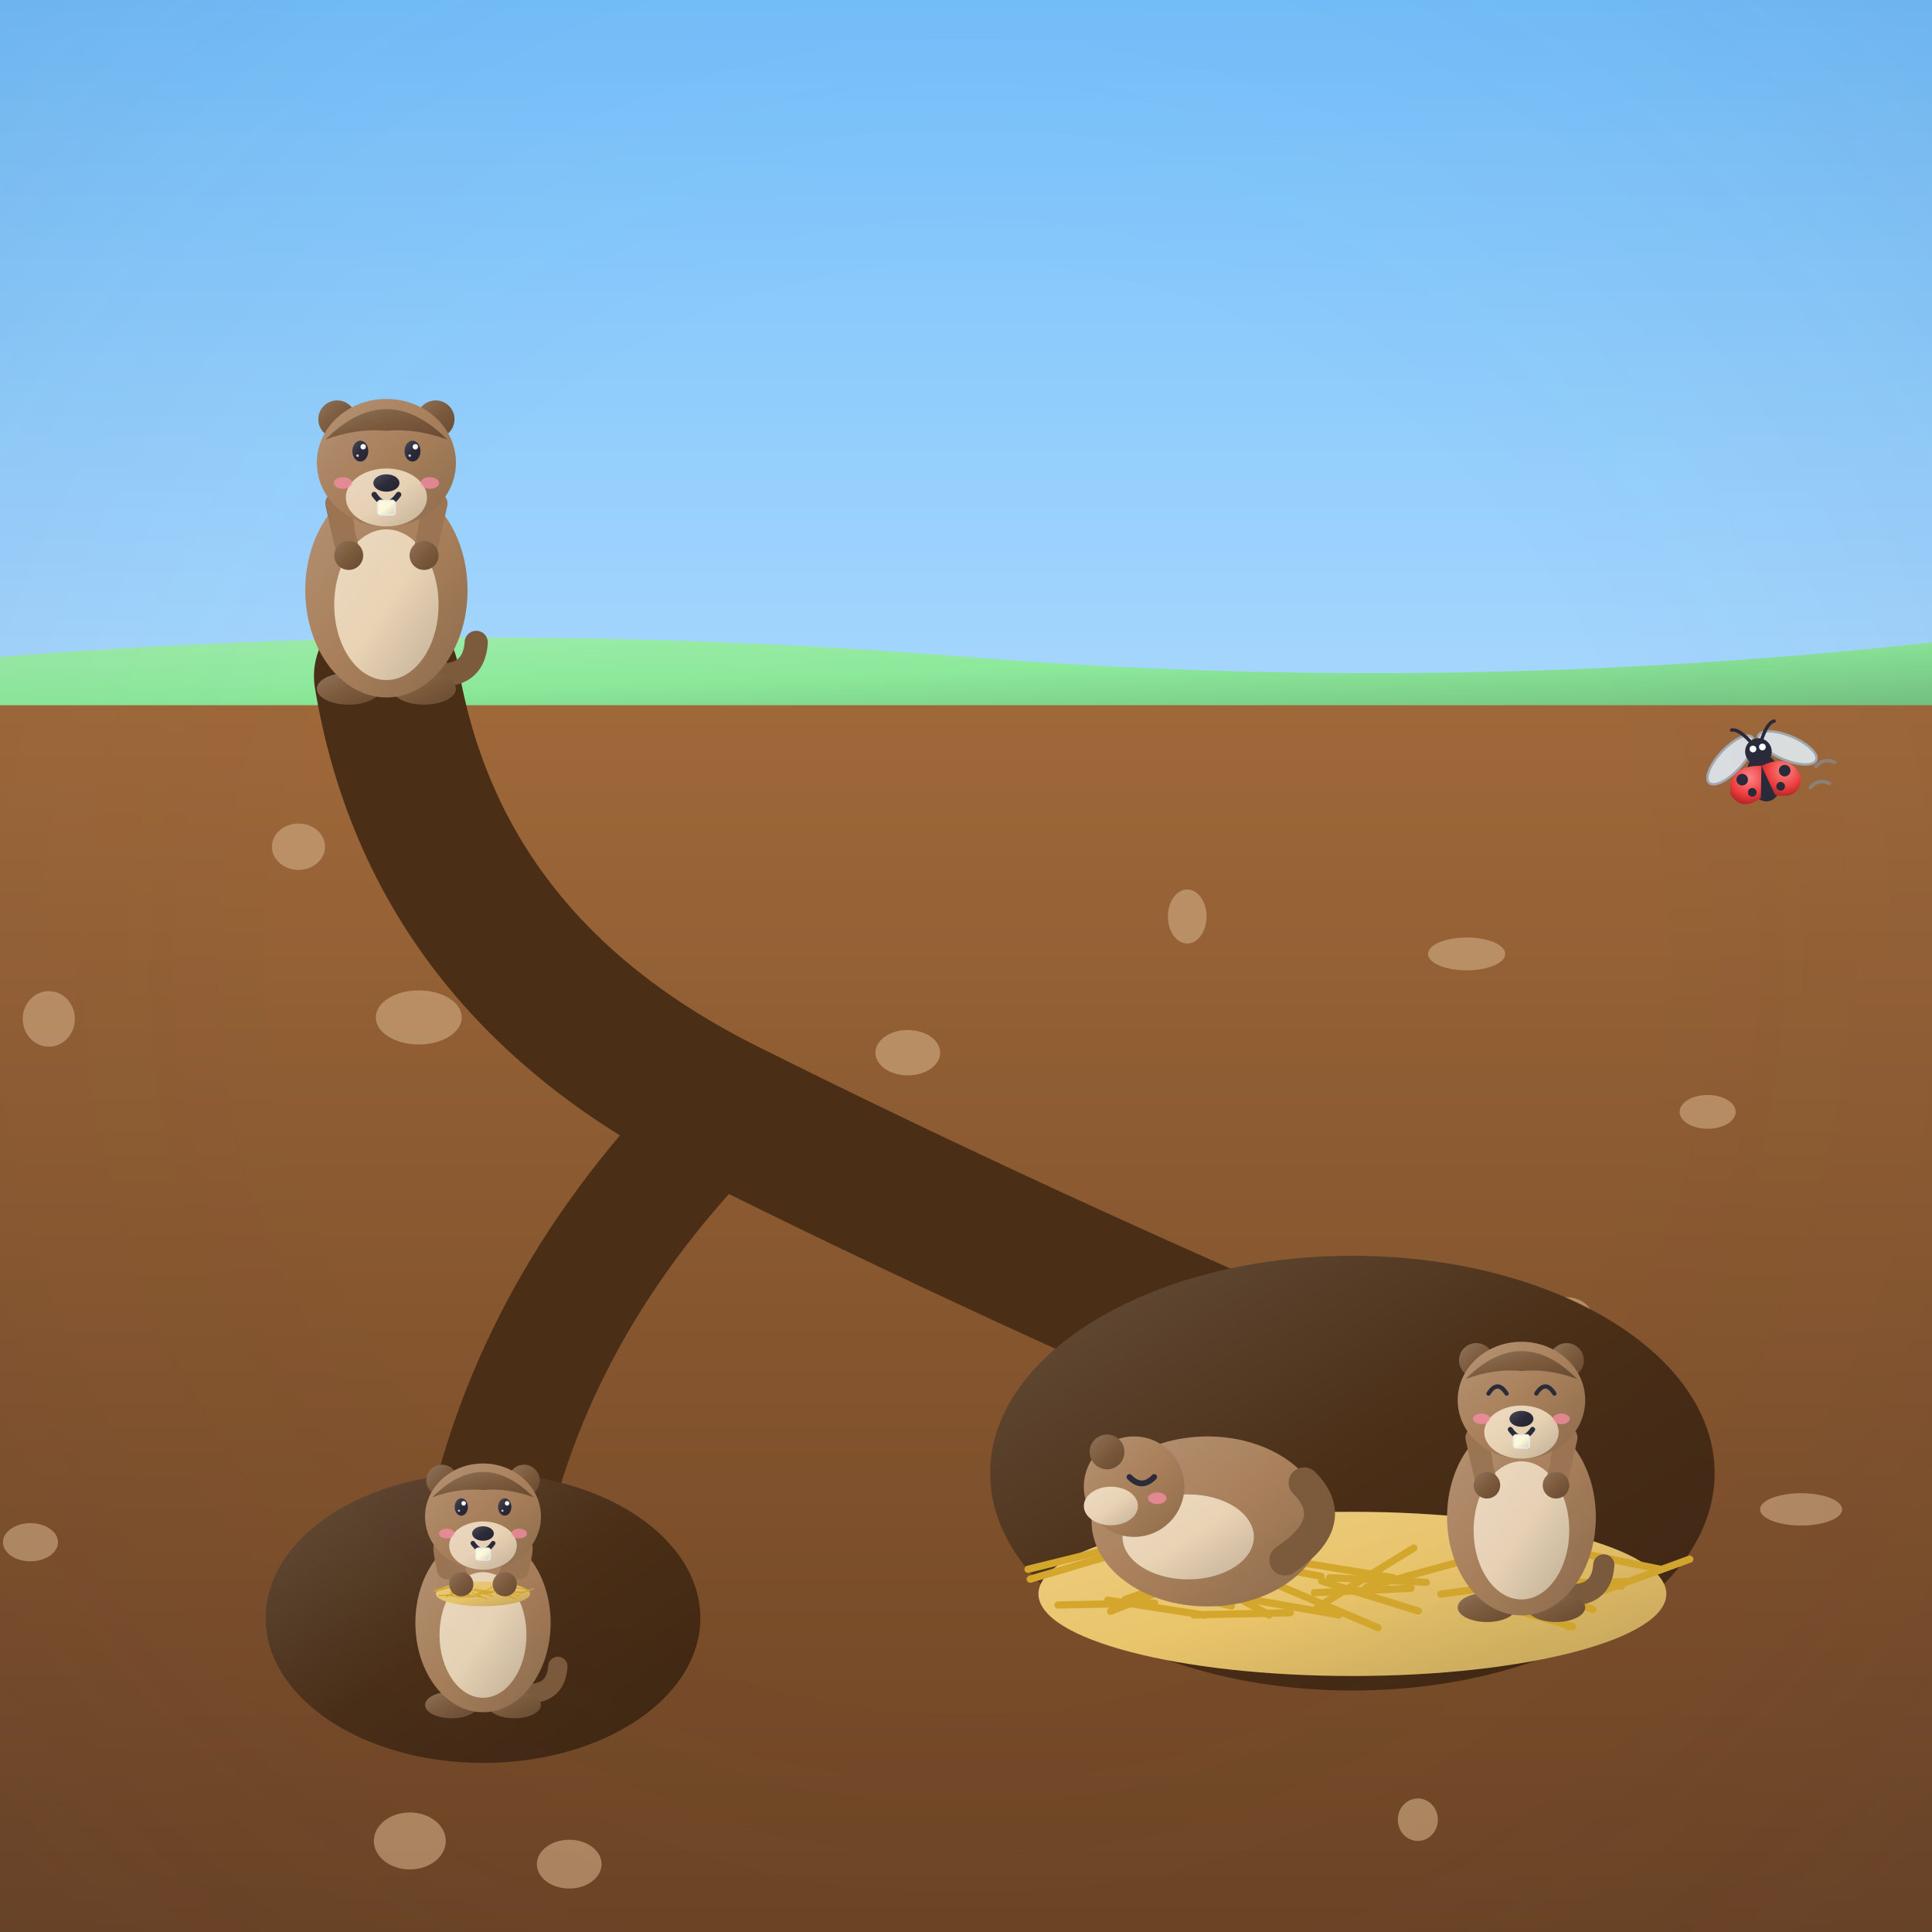
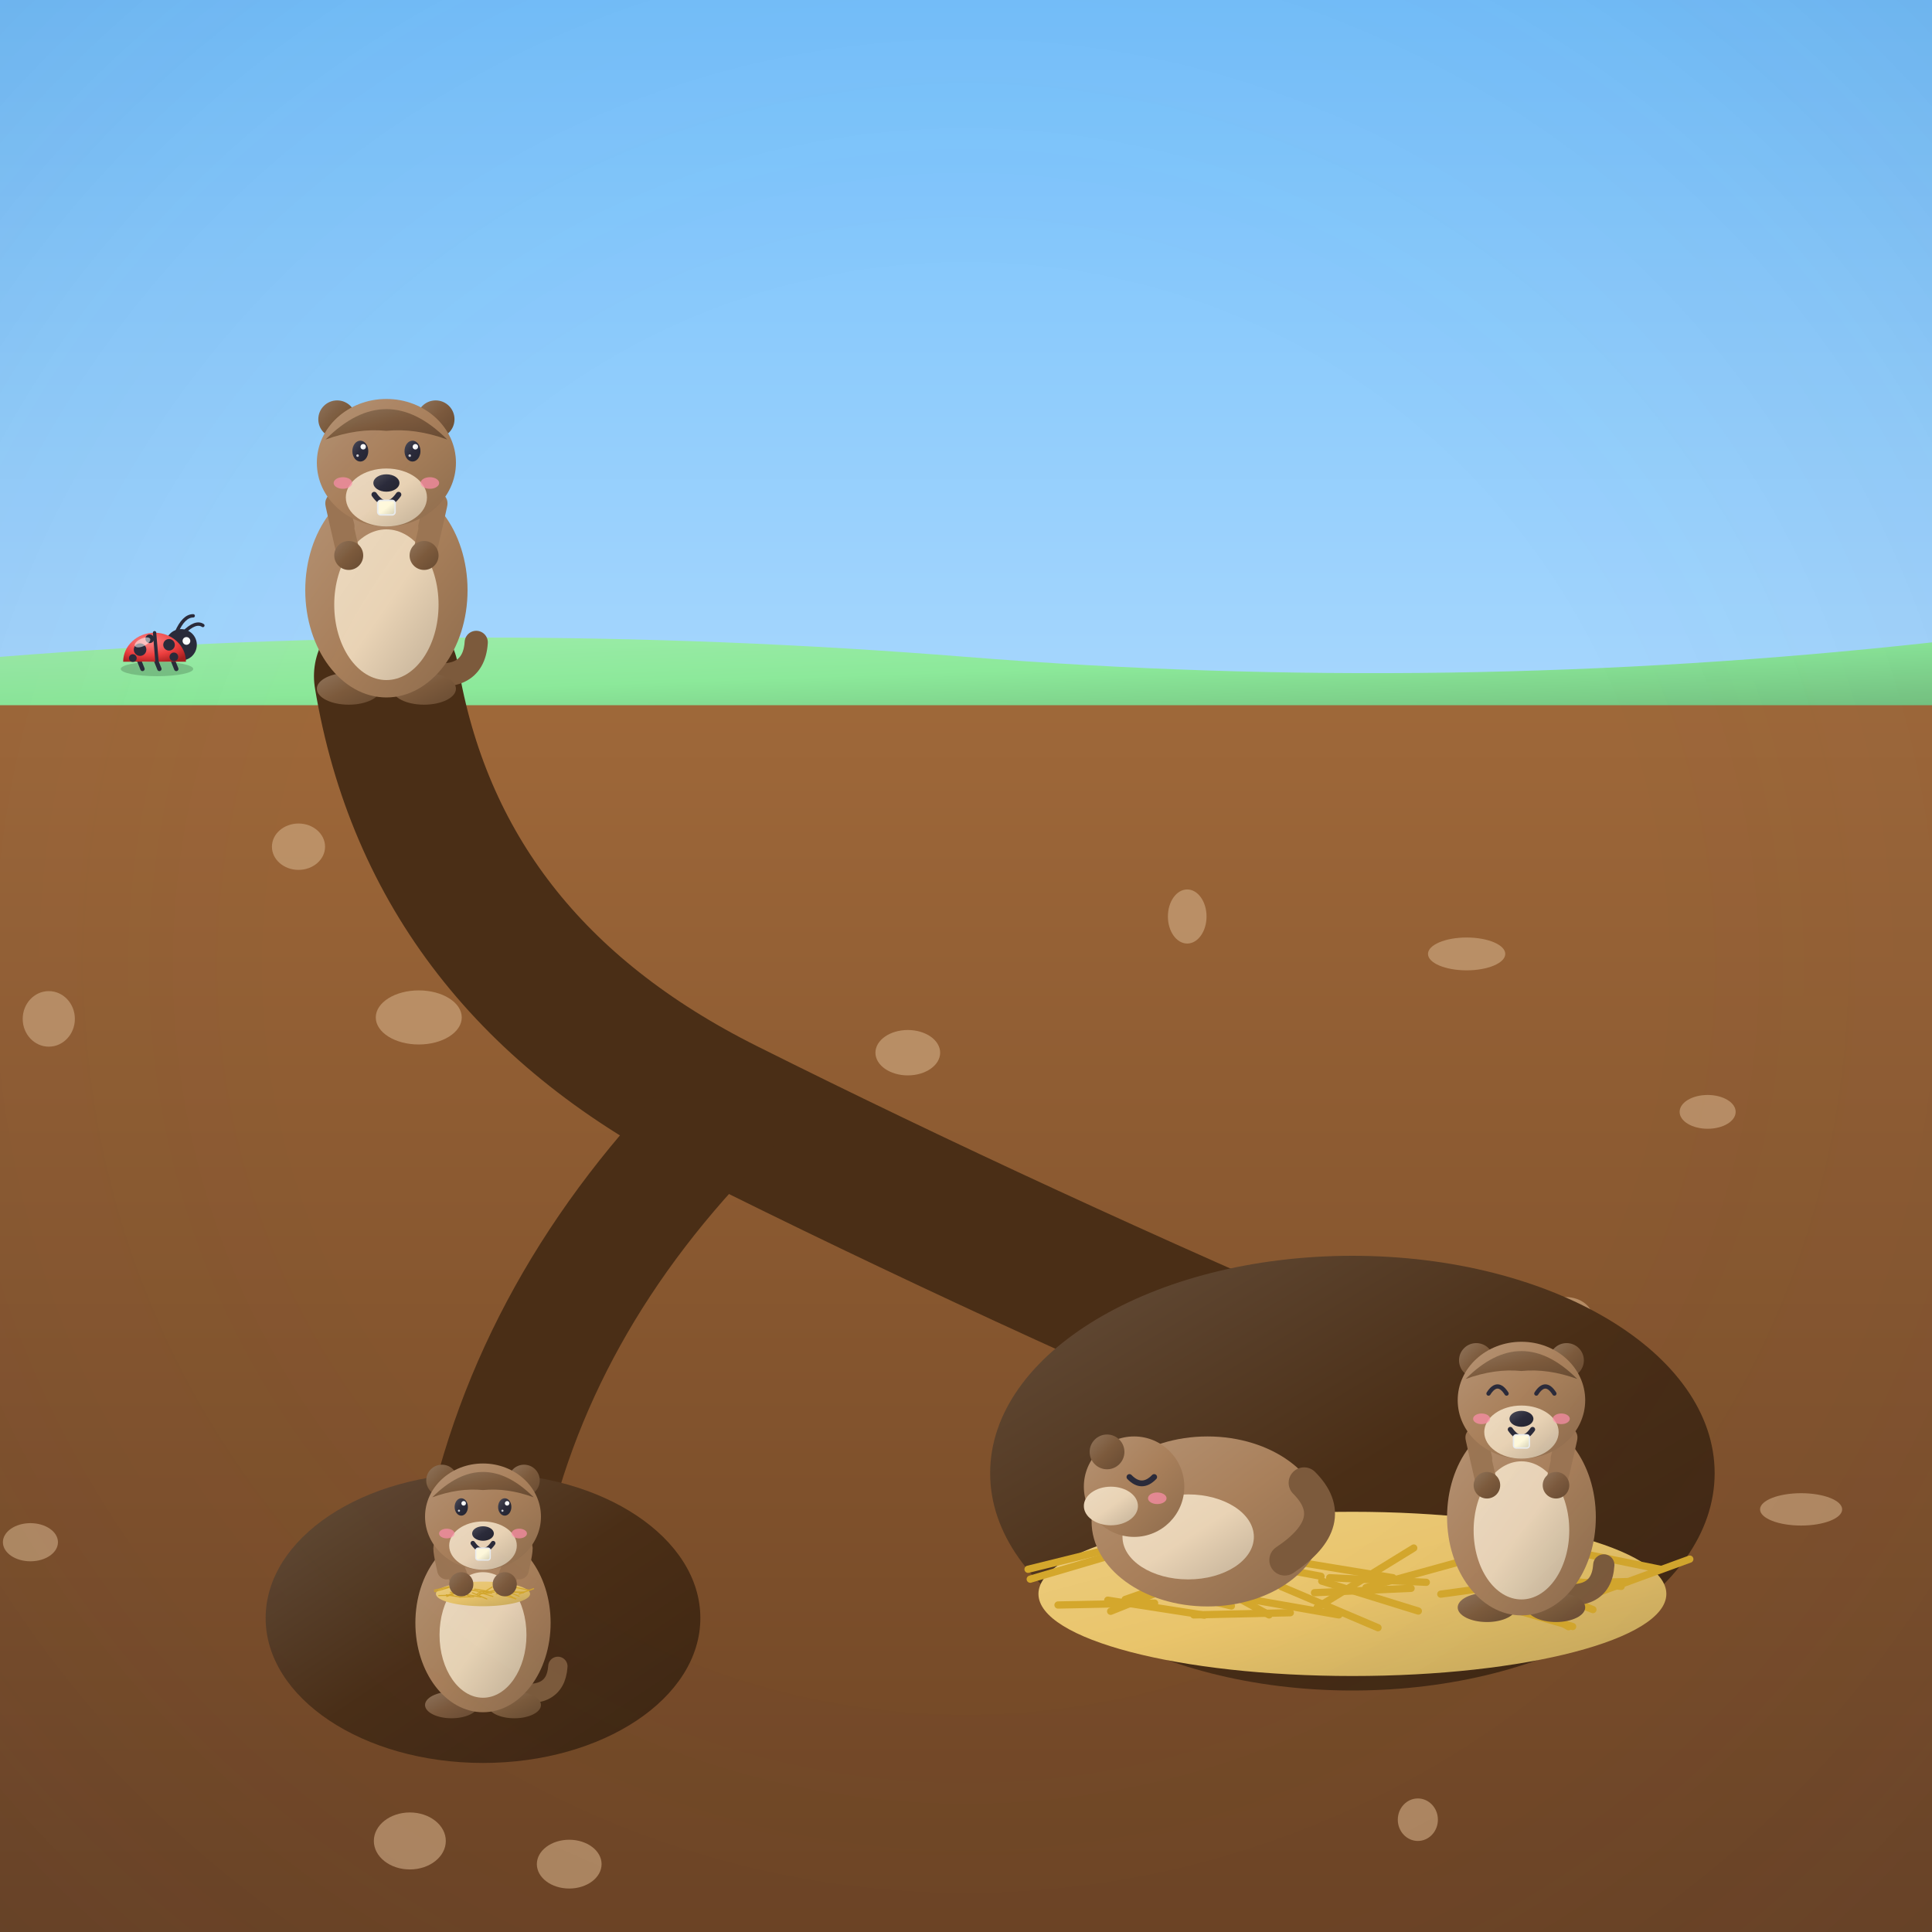
<svg xmlns="http://www.w3.org/2000/svg" viewBox="0 0 800 800" width="800" height="800">
  <defs>
    <linearGradient id="d6" x1="0" y1="0" x2="0" y2="1">
      <stop offset="0" stop-color="#74c0fc" />
      <stop offset="0.5" stop-color="#b9dffd" />
      <stop offset="1" stop-color="#e7f5ff" />
    </linearGradient>
    <linearGradient id="d7" x1="0" y1="0" x2="0" y2="1">
      <stop offset="0" stop-color="#a0693a" />
      <stop offset="1" stop-color="#6d4424" />
    </linearGradient>
    <linearGradient id="vol0044542" x1="0" y1="0" x2="1" y2="1">
      <stop offset="0" stop-color="#ffffff" />
      <stop offset="0.5" stop-color="#fff" />
      <stop offset="1" stop-color="#d6d6d6" />
    </linearGradient>
    <linearGradient id="vol054d714" x1="0" y1="0" x2="1" y2="1">
      <stop offset="0" stop-color="#eccd81" />
      <stop offset="0.5" stop-color="#e9c46a" />
      <stop offset="1" stop-color="#c3a459" />
    </linearGradient>
    <radialGradient id="vol0786585" cx="0.4" cy="0.3" r="0.8">
      <stop offset="0" stop-color="#ff8787" />
      <stop offset="0.6" stop-color="#f03e3e" />
      <stop offset="1" stop-color="#a61e1e" />
    </radialGradient>
    <linearGradient id="vol096689f" x1="0" y1="0" x2="1" y2="1">
      <stop offset="0" stop-color="#9eecaa" />
      <stop offset="0.5" stop-color="#8ce99a" />
      <stop offset="1" stop-color="#75c381" />
    </linearGradient>
    <linearGradient id="vol366b86c" x1="0" y1="0" x2="1" y2="1">
      <stop offset="0" stop-color="#90745b" />
      <stop offset="0.5" stop-color="#7c5a3c" />
      <stop offset="1" stop-color="#684b32" />
    </linearGradient>
    <linearGradient id="vol38c8b34" x1="0" y1="0" x2="1" y2="1">
      <stop offset="0" stop-color="#4c4c59" />
      <stop offset="0.5" stop-color="#2b2b3a" />
      <stop offset="1" stop-color="#242430" />
    </linearGradient>
    <radialGradient id="vol8bda838" cx="0.5" cy="0.5" r="0.7">
      <stop offset="0.5" stop-color="#1c2a52" stop-opacity="0" />
      <stop offset="0.8" stop-color="#1c2a52" stop-opacity="0.036" />
      <stop offset="1" stop-color="#1c2a52" stop-opacity="0.08" />
    </radialGradient>
    <linearGradient id="vol904759d" x1="0" y1="0" x2="0" y2="1">
      <stop offset="0.35" stop-color="#f0f9ff" stop-opacity="0" />
      <stop offset="0.75" stop-color="#f0f9ff" stop-opacity="0.35" />
      <stop offset="1" stop-color="#f0f9ff" stop-opacity="0.1" />
    </linearGradient>
    <linearGradient id="vol946c118" x1="0" y1="0" x2="1" y2="1">
      <stop offset="0" stop-color="#664f3b" />
      <stop offset="0.5" stop-color="#4a2e16" />
      <stop offset="1" stop-color="#3e2612" />
    </linearGradient>
    <linearGradient id="volb001013" x1="0" y1="0" x2="1" y2="1">
      <stop offset="0" stop-color="#fff9e0" />
      <stop offset="0.5" stop-color="#fff9db" />
      <stop offset="1" stop-color="#d6d1b7" />
    </linearGradient>
    <linearGradient id="vole25dfcf" x1="0" y1="0" x2="1" y2="1">
      <stop offset="0" stop-color="#b69475" />
      <stop offset="0.5" stop-color="#a9805b" />
      <stop offset="1" stop-color="#8d6b4c" />
    </linearGradient>
    <linearGradient id="volfd82248" x1="0" y1="0" x2="1" y2="1">
      <stop offset="0" stop-color="#ecdac0" />
      <stop offset="0.5" stop-color="#e9d3b5" />
      <stop offset="1" stop-color="#c3b198" />
    </linearGradient>
  </defs>
  <rect x="0" y="0" width="800" height="800" fill="url(#d6)" />
  <rect x="0" y="0" width="800" height="800" fill="url(#vol904759d)" />
  <rect x="0" y="280" width="800" height="520" fill="url(#d7)" />
  <path d="M 0 272 Q 200 256 400 272 T 800 266 L 800 292 L 0 292 Z" fill="url(#vol096689f)" />
  <ellipse cx="495.9" cy="668.6" rx="16" ry="11.7" fill="#c9a27a" opacity="0.7" />
  <ellipse cx="587.1" cy="753.5" rx="8.3" ry="8.8" fill="#c9a27a" opacity="0.7" />
  <ellipse cx="745.8" cy="625" rx="17" ry="6.7" fill="#c9a27a" opacity="0.7" />
  <ellipse cx="375.9" cy="435.9" rx="13.4" ry="9.4" fill="#c9a27a" opacity="0.7" />
  <ellipse cx="20.2" cy="421.9" rx="10.8" ry="11.5" fill="#c9a27a" opacity="0.7" />
  <ellipse cx="607.3" cy="395" rx="16" ry="6.8" fill="#c9a27a" opacity="0.7" />
  <ellipse cx="491.6" cy="379.5" rx="8" ry="11.2" fill="#c9a27a" opacity="0.7" />
  <ellipse cx="173.4" cy="421.3" rx="17.8" ry="11.2" fill="#c9a27a" opacity="0.7" />
  <ellipse cx="235.7" cy="771.9" rx="13.4" ry="10.1" fill="#c9a27a" opacity="0.7" />
  <ellipse cx="169.7" cy="762.3" rx="14.9" ry="11.8" fill="#c9a27a" opacity="0.7" />
  <ellipse cx="707.1" cy="460.4" rx="11.6" ry="7" fill="#c9a27a" opacity="0.7" />
  <ellipse cx="123.6" cy="350.6" rx="11" ry="9.6" fill="#c9a27a" opacity="0.7" />
  <ellipse cx="12.6" cy="638.6" rx="11.4" ry="7.9" fill="#c9a27a" opacity="0.7" />
  <ellipse cx="648.4" cy="546" rx="11.2" ry="8.9" fill="#c9a27a" opacity="0.7" />
  <path d="M 160 280 Q 180 400 300 460 Q 420 520 560 580" fill="none" stroke="#4a2e16" stroke-width="60" stroke-linecap="round" stroke-linejoin="round" />
  <path d="M 300 460 Q 220 540 200 640" fill="none" stroke="#4a2e16" stroke-width="50" stroke-linecap="round" stroke-linejoin="round" />
  <ellipse cx="560" cy="610" rx="150" ry="90" fill="url(#vol946c118)" />
  <ellipse cx="200" cy="670" rx="90" ry="60" fill="url(#vol946c118)" />
  <g transform="translate(560 660)">
    <ellipse cx="0" cy="0" rx="130" ry="34" fill="url(#vol054d714)" />
    <line x1="87.5" y1="-18.3" x2="127.5" y2="-10.2" stroke="#d4a72c" stroke-width="3" stroke-linecap="round" />
    <line x1="36.6" y1="0.1" x2="76.6" y2="-5.4" stroke="#d4a72c" stroke-width="3" stroke-linecap="round" />
    <line x1="5.6" y1="-2.6" x2="45.6" y2="-13.6" stroke="#d4a72c" stroke-width="3" stroke-linecap="round" />
    <line x1="-45.6" y1="1.7" x2="-5.6" y2="8.7" stroke="#d4a72c" stroke-width="3" stroke-linecap="round" />
    <line x1="-9.4" y1="-6.7" x2="30.6" y2="-4.8" stroke="#d4a72c" stroke-width="3" stroke-linecap="round" />
    <line x1="-133.4" y1="-6.1" x2="-93.4" y2="-17.9" stroke="#d4a72c" stroke-width="3" stroke-linecap="round" />
    <line x1="74" y1="-4.2" x2="114" y2="-5.1" stroke="#d4a72c" stroke-width="3" stroke-linecap="round" />
    <line x1="-134.3" y1="-10.2" x2="-94.3" y2="-20.1" stroke="#d4a72c" stroke-width="3" stroke-linecap="round" />
    <line x1="99.7" y1="0.2" x2="139.7" y2="-14.4" stroke="#d4a72c" stroke-width="3" stroke-linecap="round" />
    <line x1="51.2" y1="2" x2="91.2" y2="13.5" stroke="#d4a72c" stroke-width="3" stroke-linecap="round" />
    <line x1="49.5" y1="-9.4" x2="89.5" y2="13.6" stroke="#d4a72c" stroke-width="3" stroke-linecap="round" />
    <line x1="-101.3" y1="2.6" x2="-61.3" y2="8.8" stroke="#d4a72c" stroke-width="3" stroke-linecap="round" />
    <line x1="-12.7" y1="-5.3" x2="27.3" y2="7.1" stroke="#d4a72c" stroke-width="3" stroke-linecap="round" />
    <line x1="59.6" y1="-9.4" x2="99.6" y2="6.5" stroke="#d4a72c" stroke-width="3" stroke-linecap="round" />
    <line x1="-29.4" y1="-3" x2="10.6" y2="14" stroke="#d4a72c" stroke-width="3" stroke-linecap="round" />
    <line x1="-23.2" y1="-13.3" x2="16.8" y2="-6.7" stroke="#d4a72c" stroke-width="3" stroke-linecap="round" />
    <line x1="-100.1" y1="7.2" x2="-60.1" y2="-8.8" stroke="#d4a72c" stroke-width="3" stroke-linecap="round" />
    <line x1="-65.7" y1="8.7" x2="-25.7" y2="7.8" stroke="#d4a72c" stroke-width="3" stroke-linecap="round" />
    <line x1="-15.7" y1="-0.5" x2="24.3" y2="-2.3" stroke="#d4a72c" stroke-width="3" stroke-linecap="round" />
    <line x1="-90.1" y1="-4.6" x2="-50.1" y2="5" stroke="#d4a72c" stroke-width="3" stroke-linecap="round" />
    <line x1="-121.9" y1="4.6" x2="-81.9" y2="3.8" stroke="#d4a72c" stroke-width="3" stroke-linecap="round" />
    <line x1="-94.1" y1="2.3" x2="-54.1" y2="-11.7" stroke="#d4a72c" stroke-width="3" stroke-linecap="round" />
    <line x1="-74.5" y1="-13.2" x2="-34.5" y2="8.7" stroke="#d4a72c" stroke-width="3" stroke-linecap="round" />
    <line x1="-14.6" y1="5.6" x2="25.4" y2="-19" stroke="#d4a72c" stroke-width="3" stroke-linecap="round" />
    <line x1="71.3" y1="-7.3" x2="111.3" y2="-3.1" stroke="#d4a72c" stroke-width="3" stroke-linecap="round" />
    <line x1="-53" y1="-14.8" x2="-13" y2="-7.3" stroke="#d4a72c" stroke-width="3" stroke-linecap="round" />
  </g>
  <g transform="translate(500 630) scale(0.8 0.8)">
    <ellipse cx="0" cy="0" rx="60" ry="44" fill="url(#vole25dfcf)" />
    <path d="M 40 20 Q 70 0 50 -20" fill="none" stroke="#7c5a3c" stroke-width="16" stroke-linecap="round" stroke-linejoin="round" />
    <ellipse cx="-10" cy="8" rx="34" ry="22" fill="url(#volfd82248)" />
    <circle cx="-38" cy="-18" r="26" fill="url(#vole25dfcf)" />
    <circle cx="-52" cy="-36" r="9" fill="url(#vol366b86c)" />
    <ellipse cx="-50" cy="-8" rx="14" ry="10" fill="url(#volfd82248)" />
    <path d="M -40.4 -23 Q -34 -16.4 -27.6 -23" fill="none" stroke="#2b2b3a" stroke-width="3" stroke-linecap="round" stroke-linejoin="round" />
    <ellipse cx="-26" cy="-12" rx="4.8" ry="3" fill="#ff8fab" opacity="0.7" />
  </g>
  <g transform="translate(630 670) scale(0.55 0.55)">
    <path d="M 20 -20 Q 60 -10 62 -40" fill="none" stroke="#7c5a3c" stroke-width="16" stroke-linecap="round" stroke-linejoin="round" />
    <ellipse cx="-26" cy="-8" rx="22" ry="11" fill="url(#vol366b86c)" />
    <ellipse cx="26" cy="-8" rx="22" ry="11" fill="url(#vol366b86c)" />
    <ellipse cx="0" cy="-76" rx="56" ry="74" fill="url(#vole25dfcf)" />
    <ellipse cx="0" cy="-66" rx="36" ry="52" fill="url(#volfd82248)" />
    <path d="M -30 -120 Q -40 -160.0 -26 -100" fill="none" stroke="#9b7553" stroke-width="16" stroke-linecap="round" stroke-linejoin="round" />
    <path d="M 30 -120 Q 40 -160.0 26 -100" fill="none" stroke="#9b7553" stroke-width="16" stroke-linecap="round" stroke-linejoin="round" />
    <circle cx="-26" cy="-100" r="10" fill="url(#vol366b86c)" />
    <circle cx="26" cy="-100" r="10" fill="url(#vol366b86c)" />
    <circle cx="-34" cy="-194" r="13" fill="url(#vol366b86c)" />
    <circle cx="34" cy="-194" r="13" fill="url(#vol366b86c)" />
    <ellipse cx="0" cy="-164" rx="48" ry="44" fill="url(#vole25dfcf)" />
    <path d="M -42 -180 Q 0 -222 42 -180 Q 20 -188 0 -186 Q -20 -188 -42 -180 Z" fill="url(#vol366b86c)" />
    <ellipse cx="0" cy="-140" rx="28" ry="20" fill="url(#volfd82248)" />
    <ellipse cx="0" cy="-150" rx="9" ry="6" fill="url(#vol38c8b34)" />
    <path d="M -24.8 -169 Q -18 -179.7 -11.2 -169" fill="none" stroke="#2b2b3a" stroke-width="3.2" stroke-linecap="round" stroke-linejoin="round" />
    <path d="M 11.2 -169 Q 18 -179.7 24.8 -169" fill="none" stroke="#2b2b3a" stroke-width="3.2" stroke-linecap="round" stroke-linejoin="round" />
    <ellipse cx="-30" cy="-150" rx="6.4" ry="4" fill="#ff8fab" opacity="0.7" />
    <ellipse cx="30" cy="-150" rx="6.4" ry="4" fill="#ff8fab" opacity="0.7" />
    <g transform="translate(0 -142)">
      <path d="M -8.4 0 Q 0 12 8.4 0" fill="none" stroke="#2b2b3a" stroke-width="3.8" stroke-linecap="round" stroke-linejoin="round" />
    </g>
    <rect x="-6" y="-138" width="12" height="10" rx="2" fill="url(#volb001013)" stroke="#e9ecef" stroke-width="1" />
  </g>
  <g transform="translate(200 710) scale(0.5 0.5)">
    <path d="M 20 -20 Q 60 -10 62 -40" fill="none" stroke="#7c5a3c" stroke-width="16" stroke-linecap="round" stroke-linejoin="round" />
    <ellipse cx="-26" cy="-8" rx="22" ry="11" fill="url(#vol366b86c)" />
    <ellipse cx="26" cy="-8" rx="22" ry="11" fill="url(#vol366b86c)" />
    <ellipse cx="0" cy="-76" rx="56" ry="74" fill="url(#vole25dfcf)" />
    <ellipse cx="0" cy="-66" rx="36" ry="52" fill="url(#volfd82248)" />
    <path d="M -30 -120 Q -40 -164.0 -18 -108" fill="none" stroke="#9b7553" stroke-width="16" stroke-linecap="round" stroke-linejoin="round" />
    <path d="M 30 -120 Q 40 -164.0 18 -108" fill="none" stroke="#9b7553" stroke-width="16" stroke-linecap="round" stroke-linejoin="round" />
    <g transform="translate(0 -100) scale(0.3 0.3)">
      <ellipse cx="0" cy="0" rx="130" ry="34" fill="url(#vol054d714)" />
      <line x1="87.5" y1="-18.3" x2="127.5" y2="-10.2" stroke="#d4a72c" stroke-width="3" stroke-linecap="round" />
      <line x1="36.6" y1="0.1" x2="76.6" y2="-5.4" stroke="#d4a72c" stroke-width="3" stroke-linecap="round" />
      <line x1="5.6" y1="-2.6" x2="45.6" y2="-13.6" stroke="#d4a72c" stroke-width="3" stroke-linecap="round" />
      <line x1="-45.6" y1="1.7" x2="-5.6" y2="8.7" stroke="#d4a72c" stroke-width="3" stroke-linecap="round" />
      <line x1="-9.4" y1="-6.7" x2="30.6" y2="-4.8" stroke="#d4a72c" stroke-width="3" stroke-linecap="round" />
      <line x1="-133.4" y1="-6.1" x2="-93.4" y2="-17.9" stroke="#d4a72c" stroke-width="3" stroke-linecap="round" />
      <line x1="74" y1="-4.2" x2="114" y2="-5.1" stroke="#d4a72c" stroke-width="3" stroke-linecap="round" />
      <line x1="-134.3" y1="-10.2" x2="-94.3" y2="-20.1" stroke="#d4a72c" stroke-width="3" stroke-linecap="round" />
      <line x1="99.7" y1="0.2" x2="139.7" y2="-14.4" stroke="#d4a72c" stroke-width="3" stroke-linecap="round" />
      <line x1="51.2" y1="2" x2="91.2" y2="13.5" stroke="#d4a72c" stroke-width="3" stroke-linecap="round" />
      <line x1="49.5" y1="-9.4" x2="89.5" y2="13.6" stroke="#d4a72c" stroke-width="3" stroke-linecap="round" />
      <line x1="-101.3" y1="2.6" x2="-61.3" y2="8.8" stroke="#d4a72c" stroke-width="3" stroke-linecap="round" />
      <line x1="-12.7" y1="-5.3" x2="27.3" y2="7.1" stroke="#d4a72c" stroke-width="3" stroke-linecap="round" />
      <line x1="59.6" y1="-9.4" x2="99.6" y2="6.5" stroke="#d4a72c" stroke-width="3" stroke-linecap="round" />
      <line x1="-29.4" y1="-3" x2="10.6" y2="14" stroke="#d4a72c" stroke-width="3" stroke-linecap="round" />
      <line x1="-23.2" y1="-13.3" x2="16.8" y2="-6.7" stroke="#d4a72c" stroke-width="3" stroke-linecap="round" />
      <line x1="-100.1" y1="7.2" x2="-60.1" y2="-8.8" stroke="#d4a72c" stroke-width="3" stroke-linecap="round" />
      <line x1="-65.7" y1="8.7" x2="-25.7" y2="7.8" stroke="#d4a72c" stroke-width="3" stroke-linecap="round" />
      <line x1="-15.7" y1="-0.5" x2="24.3" y2="-2.3" stroke="#d4a72c" stroke-width="3" stroke-linecap="round" />
      <line x1="-90.1" y1="-4.6" x2="-50.1" y2="5" stroke="#d4a72c" stroke-width="3" stroke-linecap="round" />
      <line x1="-121.9" y1="4.6" x2="-81.9" y2="3.8" stroke="#d4a72c" stroke-width="3" stroke-linecap="round" />
      <line x1="-94.1" y1="2.3" x2="-54.1" y2="-11.7" stroke="#d4a72c" stroke-width="3" stroke-linecap="round" />
      <line x1="-74.5" y1="-13.2" x2="-34.5" y2="8.7" stroke="#d4a72c" stroke-width="3" stroke-linecap="round" />
      <line x1="-14.6" y1="5.6" x2="25.4" y2="-19" stroke="#d4a72c" stroke-width="3" stroke-linecap="round" />
      <line x1="71.3" y1="-7.3" x2="111.3" y2="-3.1" stroke="#d4a72c" stroke-width="3" stroke-linecap="round" />
      <line x1="-53" y1="-14.8" x2="-13" y2="-7.3" stroke="#d4a72c" stroke-width="3" stroke-linecap="round" />
    </g>
    <circle cx="-18" cy="-108" r="10" fill="url(#vol366b86c)" />
    <circle cx="18" cy="-108" r="10" fill="url(#vol366b86c)" />
    <circle cx="-34" cy="-194" r="13" fill="url(#vol366b86c)" />
    <circle cx="34" cy="-194" r="13" fill="url(#vol366b86c)" />
    <ellipse cx="0" cy="-164" rx="48" ry="44" fill="url(#vole25dfcf)" />
    <path d="M -42 -180 Q 0 -222 42 -180 Q 20 -188 0 -186 Q -20 -188 -42 -180 Z" fill="url(#vol366b86c)" />
    <ellipse cx="0" cy="-140" rx="28" ry="20" fill="url(#volfd82248)" />
    <ellipse cx="0" cy="-150" rx="9" ry="6" fill="url(#vol38c8b34)" />
    <ellipse cx="-18" cy="-172" rx="5.5" ry="7.2" fill="url(#vol38c8b34)" />
    <circle cx="-16" cy="-175" r="1.9" fill="url(#vol0044542)" />
    <circle cx="-19.9" cy="-168.9" r="0.9" fill="#fff" opacity="0.75" />
    <ellipse cx="18" cy="-172" rx="5.5" ry="7.2" fill="url(#vol38c8b34)" />
    <circle cx="20" cy="-175" r="1.9" fill="url(#vol0044542)" />
    <circle cx="16.1" cy="-168.9" r="0.9" fill="#fff" opacity="0.75" />
    <ellipse cx="-30" cy="-150" rx="6.4" ry="4" fill="#ff8fab" opacity="0.7" />
    <ellipse cx="30" cy="-150" rx="6.4" ry="4" fill="#ff8fab" opacity="0.7" />
    <g transform="translate(0 -142)">
      <path d="M -8.4 0 Q 0 12 8.4 0" fill="none" stroke="#2b2b3a" stroke-width="3.8" stroke-linecap="round" stroke-linejoin="round" />
    </g>
    <rect x="-6" y="-138" width="12" height="10" rx="2" fill="url(#volb001013)" stroke="#e9ecef" stroke-width="1" />
  </g>
  <g transform="translate(160 290) scale(0.6 0.6)">
    <path d="M 20 -20 Q 60 -10 62 -40" fill="none" stroke="#7c5a3c" stroke-width="16" stroke-linecap="round" stroke-linejoin="round" />
    <ellipse cx="-26" cy="-8" rx="22" ry="11" fill="url(#vol366b86c)" />
    <ellipse cx="26" cy="-8" rx="22" ry="11" fill="url(#vol366b86c)" />
    <ellipse cx="0" cy="-76" rx="56" ry="74" fill="url(#vole25dfcf)" />
    <ellipse cx="0" cy="-66" rx="36" ry="52" fill="url(#volfd82248)" />
    <path d="M -30 -120 Q -40 -160.0 -26 -100" fill="none" stroke="#9b7553" stroke-width="16" stroke-linecap="round" stroke-linejoin="round" />
    <path d="M 30 -120 Q 40 -160.0 26 -100" fill="none" stroke="#9b7553" stroke-width="16" stroke-linecap="round" stroke-linejoin="round" />
    <circle cx="-26" cy="-100" r="10" fill="url(#vol366b86c)" />
    <circle cx="26" cy="-100" r="10" fill="url(#vol366b86c)" />
    <circle cx="-34" cy="-194" r="13" fill="url(#vol366b86c)" />
    <circle cx="34" cy="-194" r="13" fill="url(#vol366b86c)" />
    <ellipse cx="0" cy="-164" rx="48" ry="44" fill="url(#vole25dfcf)" />
    <path d="M -42 -180 Q 0 -222 42 -180 Q 20 -188 0 -186 Q -20 -188 -42 -180 Z" fill="url(#vol366b86c)" />
    <ellipse cx="0" cy="-140" rx="28" ry="20" fill="url(#volfd82248)" />
    <ellipse cx="0" cy="-150" rx="9" ry="6" fill="url(#vol38c8b34)" />
    <ellipse cx="-18" cy="-172" rx="5.5" ry="7.2" fill="url(#vol38c8b34)" />
    <circle cx="-16" cy="-175" r="1.9" fill="url(#vol0044542)" />
    <circle cx="-19.9" cy="-168.9" r="0.9" fill="#fff" opacity="0.75" />
    <ellipse cx="18" cy="-172" rx="5.5" ry="7.2" fill="url(#vol38c8b34)" />
    <circle cx="20" cy="-175" r="1.9" fill="url(#vol0044542)" />
    <circle cx="16.1" cy="-168.9" r="0.9" fill="#fff" opacity="0.75" />
    <ellipse cx="-30" cy="-150" rx="6.4" ry="4" fill="#ff8fab" opacity="0.7" />
    <ellipse cx="30" cy="-150" rx="6.4" ry="4" fill="#ff8fab" opacity="0.7" />
    <g transform="translate(0 -142)">
      <path d="M -8.4 0 Q 0 12 8.4 0" fill="none" stroke="#2b2b3a" stroke-width="3.8" stroke-linecap="round" stroke-linejoin="round" />
    </g>
    <rect x="-6" y="-138" width="12" height="10" rx="2" fill="url(#volb001013)" stroke="#e9ecef" stroke-width="1" />
  </g>
-   <g transform="translate(730 320) rotate(-12) scale(-1 1)">
+   <g transform="translate(64 276)">
    <g data-relief="non">
-       <ellipse cx="-12" cy="-8" rx="13" ry="5" fill="#e7f5ff" transform="rotate(-35 -12 -8)" opacity="0.85" stroke="#a5b4c8" stroke-width="1" />
-       <ellipse cx="12" cy="-8" rx="13" ry="5" fill="#e7f5ff" transform="rotate(35 12 -8)" opacity="0.85" stroke="#a5b4c8" stroke-width="1" />
-       <ellipse cx="0" cy="2" rx="7" ry="10" fill="#2b2b3a" />
-       <circle cx="0" cy="-9" r="5.5" fill="#2b2b3a" />
-       <circle cx="-2" cy="-10.5" r="1.4" fill="#fff" />
-       <circle cx="2" cy="-10.5" r="1.4" fill="#fff" />
-       <path d="M -2 -13 Q -6 -20 -9 -20 M 2 -13 Q 6 -20 9 -20" fill="none" stroke="#2b2b3a" stroke-width="1.4" stroke-linecap="round" stroke-linejoin="round" />
-       <path d="M 0 -3 Q -14 -6 -15 6 Q -12 14 -3 10 Z" fill="url(#vol0786585)" />
-       <circle cx="-9" cy="1" r="2.4" fill="#2b2b3a" />
-       <circle cx="-6" cy="7" r="1.8" fill="#2b2b3a" />
-       <path d="M 0 -3 Q 14 -6 15 6 Q 12 14 3 10 Z" fill="url(#vol0786585)" />
-       <circle cx="9" cy="1" r="2.4" fill="#2b2b3a" />
-       <circle cx="6" cy="7" r="1.8" fill="#2b2b3a" />
-       <path d="M -26 10 q 4 -3 8 0 M -30 2 q 4 -3 8 0" fill="none" stroke="#868e96" stroke-width="1.5" stroke-linecap="round" stroke-linejoin="round" opacity="0.7" />
+       <ellipse cx="1" cy="1" rx="15" ry="3" fill="#000" opacity="0.18" />
+       <line x1="-7" y1="-4" x2="-5" y2="1" stroke="#2b2b3a" stroke-width="1.8" stroke-linecap="round" />
+       <line x1="0" y1="-4" x2="2" y2="1" stroke="#2b2b3a" stroke-width="1.8" stroke-linecap="round" />
+       <line x1="7" y1="-4" x2="9" y2="1" stroke="#2b2b3a" stroke-width="1.8" stroke-linecap="round" />
+       <circle cx="11" cy="-9" r="6.5" fill="#2b2b3a" />
+       <circle cx="13.2" cy="-10.6" r="1.6" fill="#fff" />
+       <path d="M 9 -14 Q 12 -21 16 -21 M 12 -14 Q 17 -19 20 -17" fill="none" stroke="#2b2b3a" stroke-width="1.4" stroke-linecap="round" stroke-linejoin="round" />
+       <path d="M -13 -2 A 13 12 0 0 1 13 -2 Z" fill="url(#vol0786585)" />
+       <line x1="0" y1="-14" x2="1" y2="-2" stroke="#2b2b3a" stroke-width="1.4" stroke-linecap="round" />
+       <circle cx="-6" cy="-7" r="2.6" fill="#2b2b3a" />
+       <circle cx="6" cy="-9" r="2.4" fill="#2b2b3a" />
+       <circle cx="-2" cy="-11.5" r="1.8" fill="#2b2b3a" />
+       <circle cx="8" cy="-4" r="1.8" fill="#2b2b3a" />
+       <circle cx="-9" cy="-3.5" r="1.6" fill="#2b2b3a" />
+       <ellipse cx="-5" cy="-10" rx="3.5" ry="1.6" fill="#fff" transform="rotate(-25 -5 -10)" opacity="0.55" />
    </g>
  </g>
  <g data-finition="oui">
    <rect x="0" y="0" width="800" height="800" fill="url(#vol8bda838)" />
  </g>
</svg>
